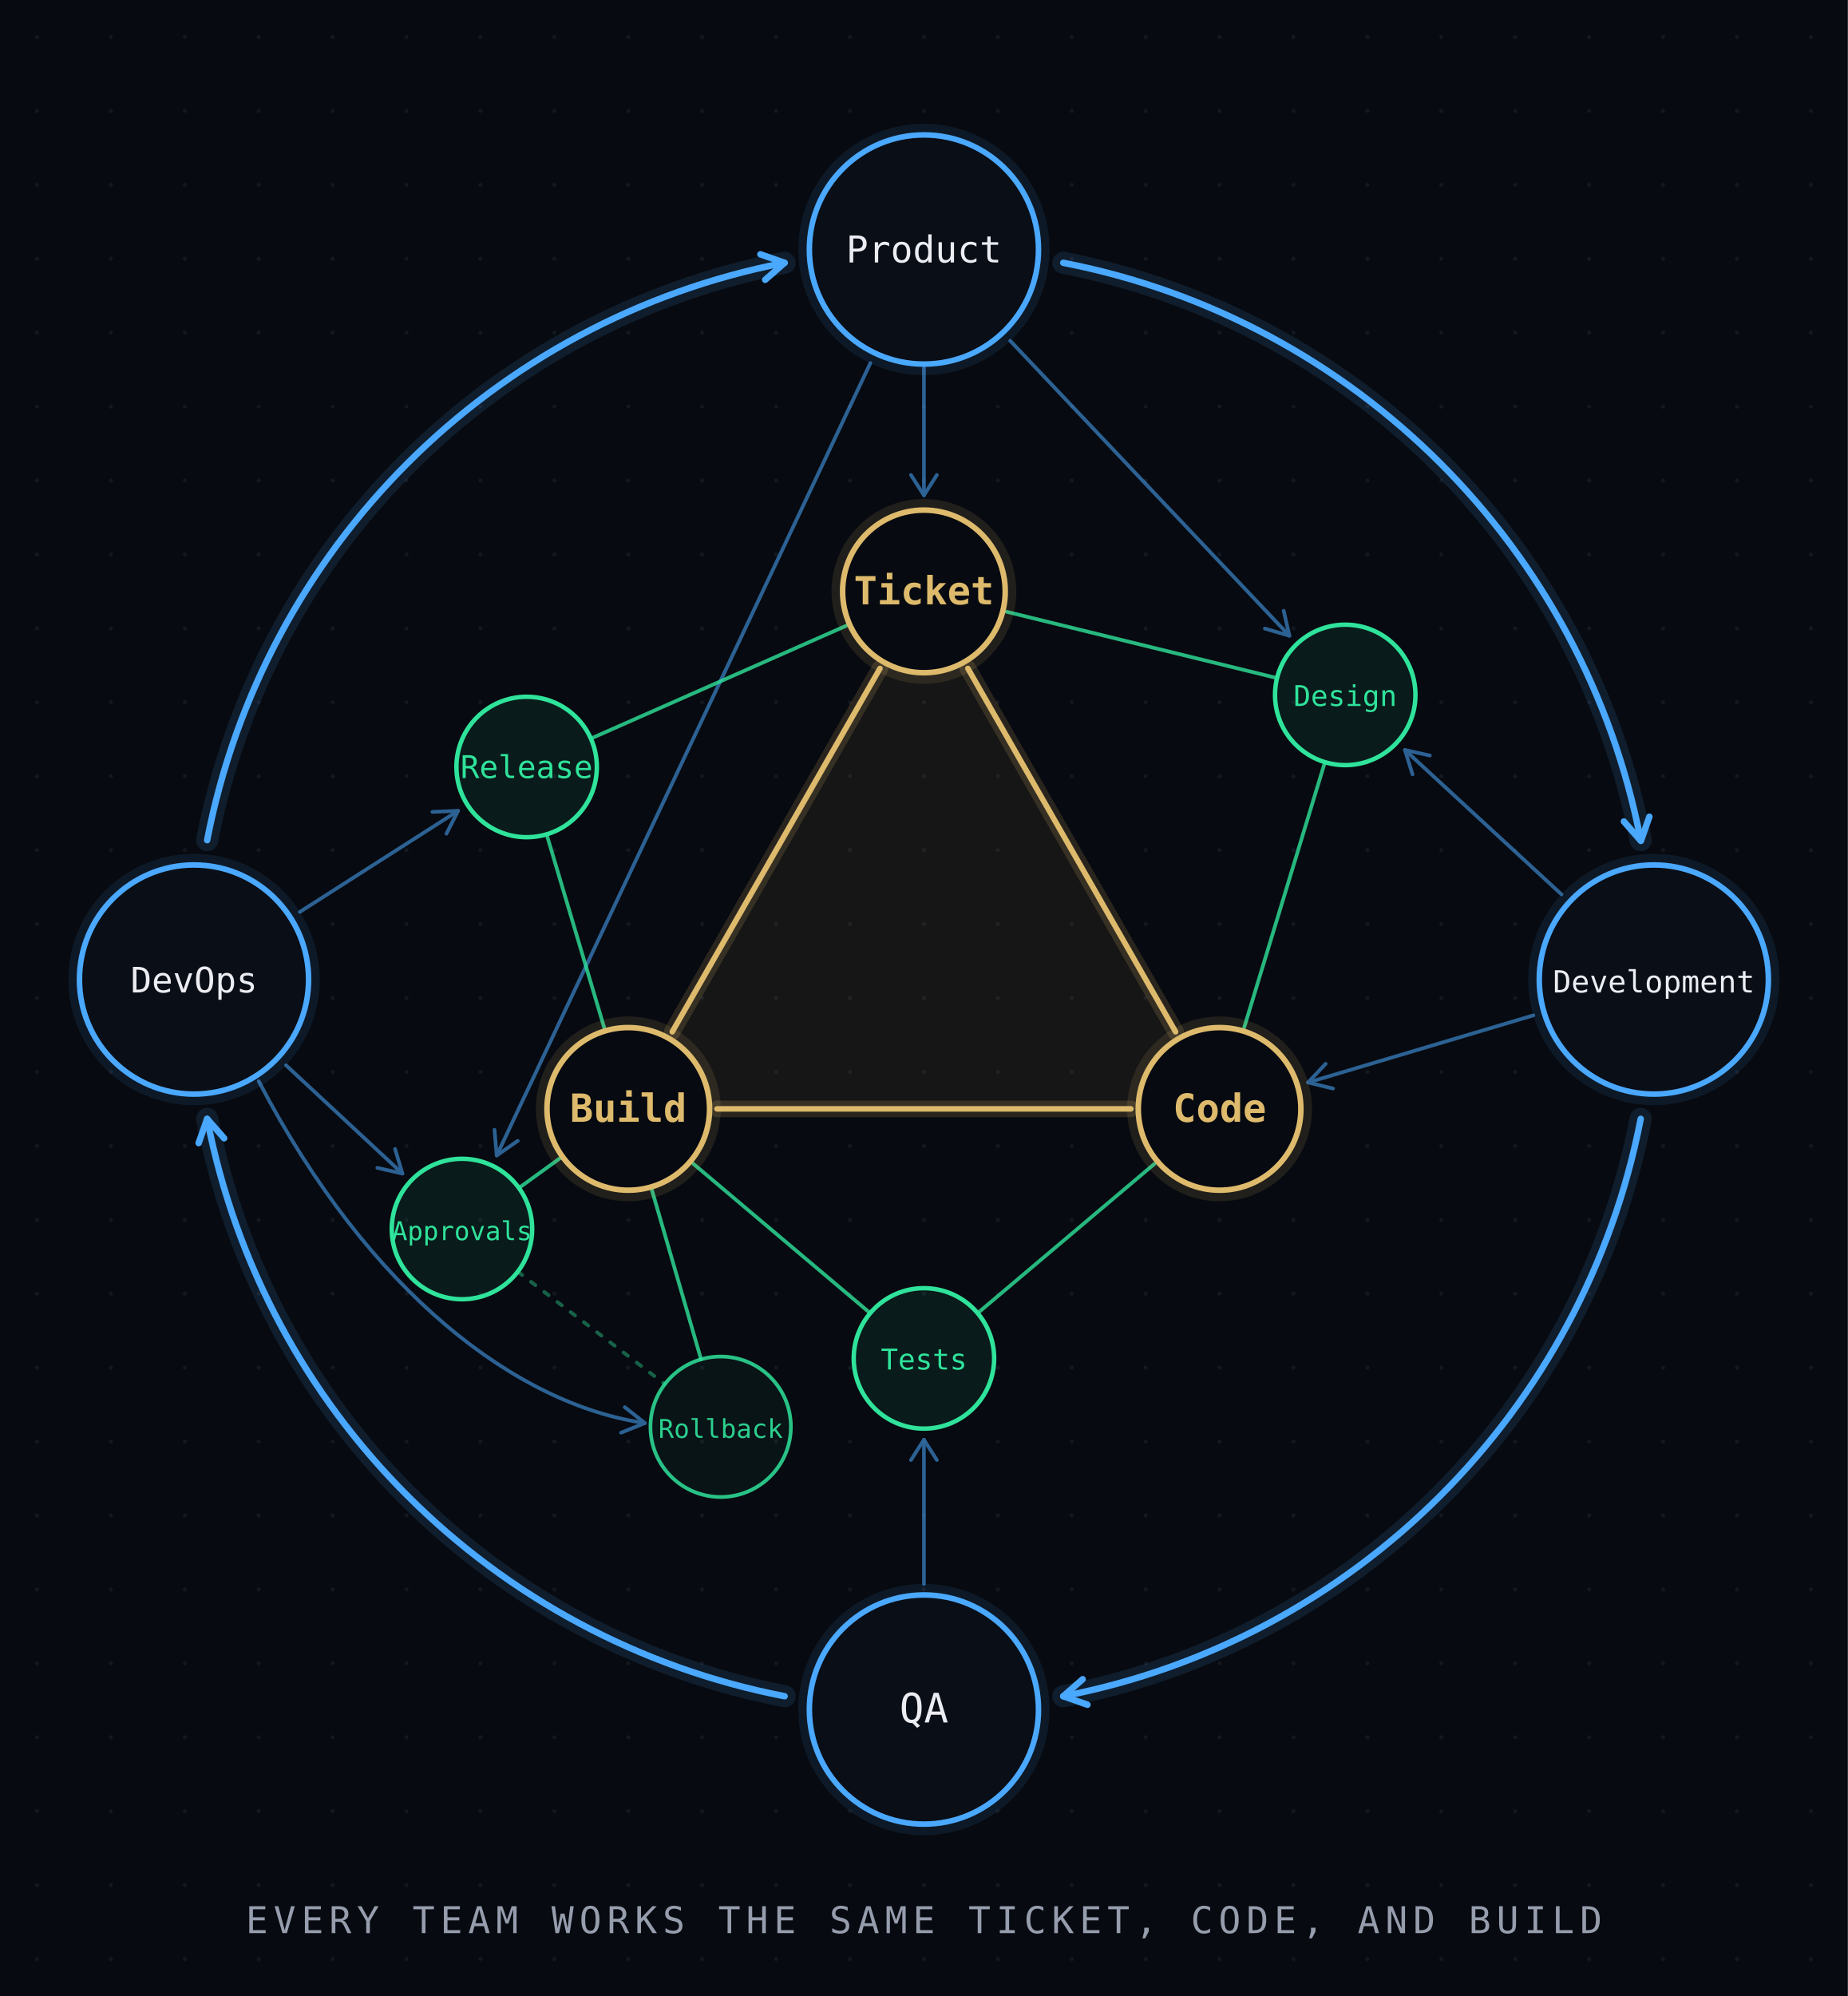
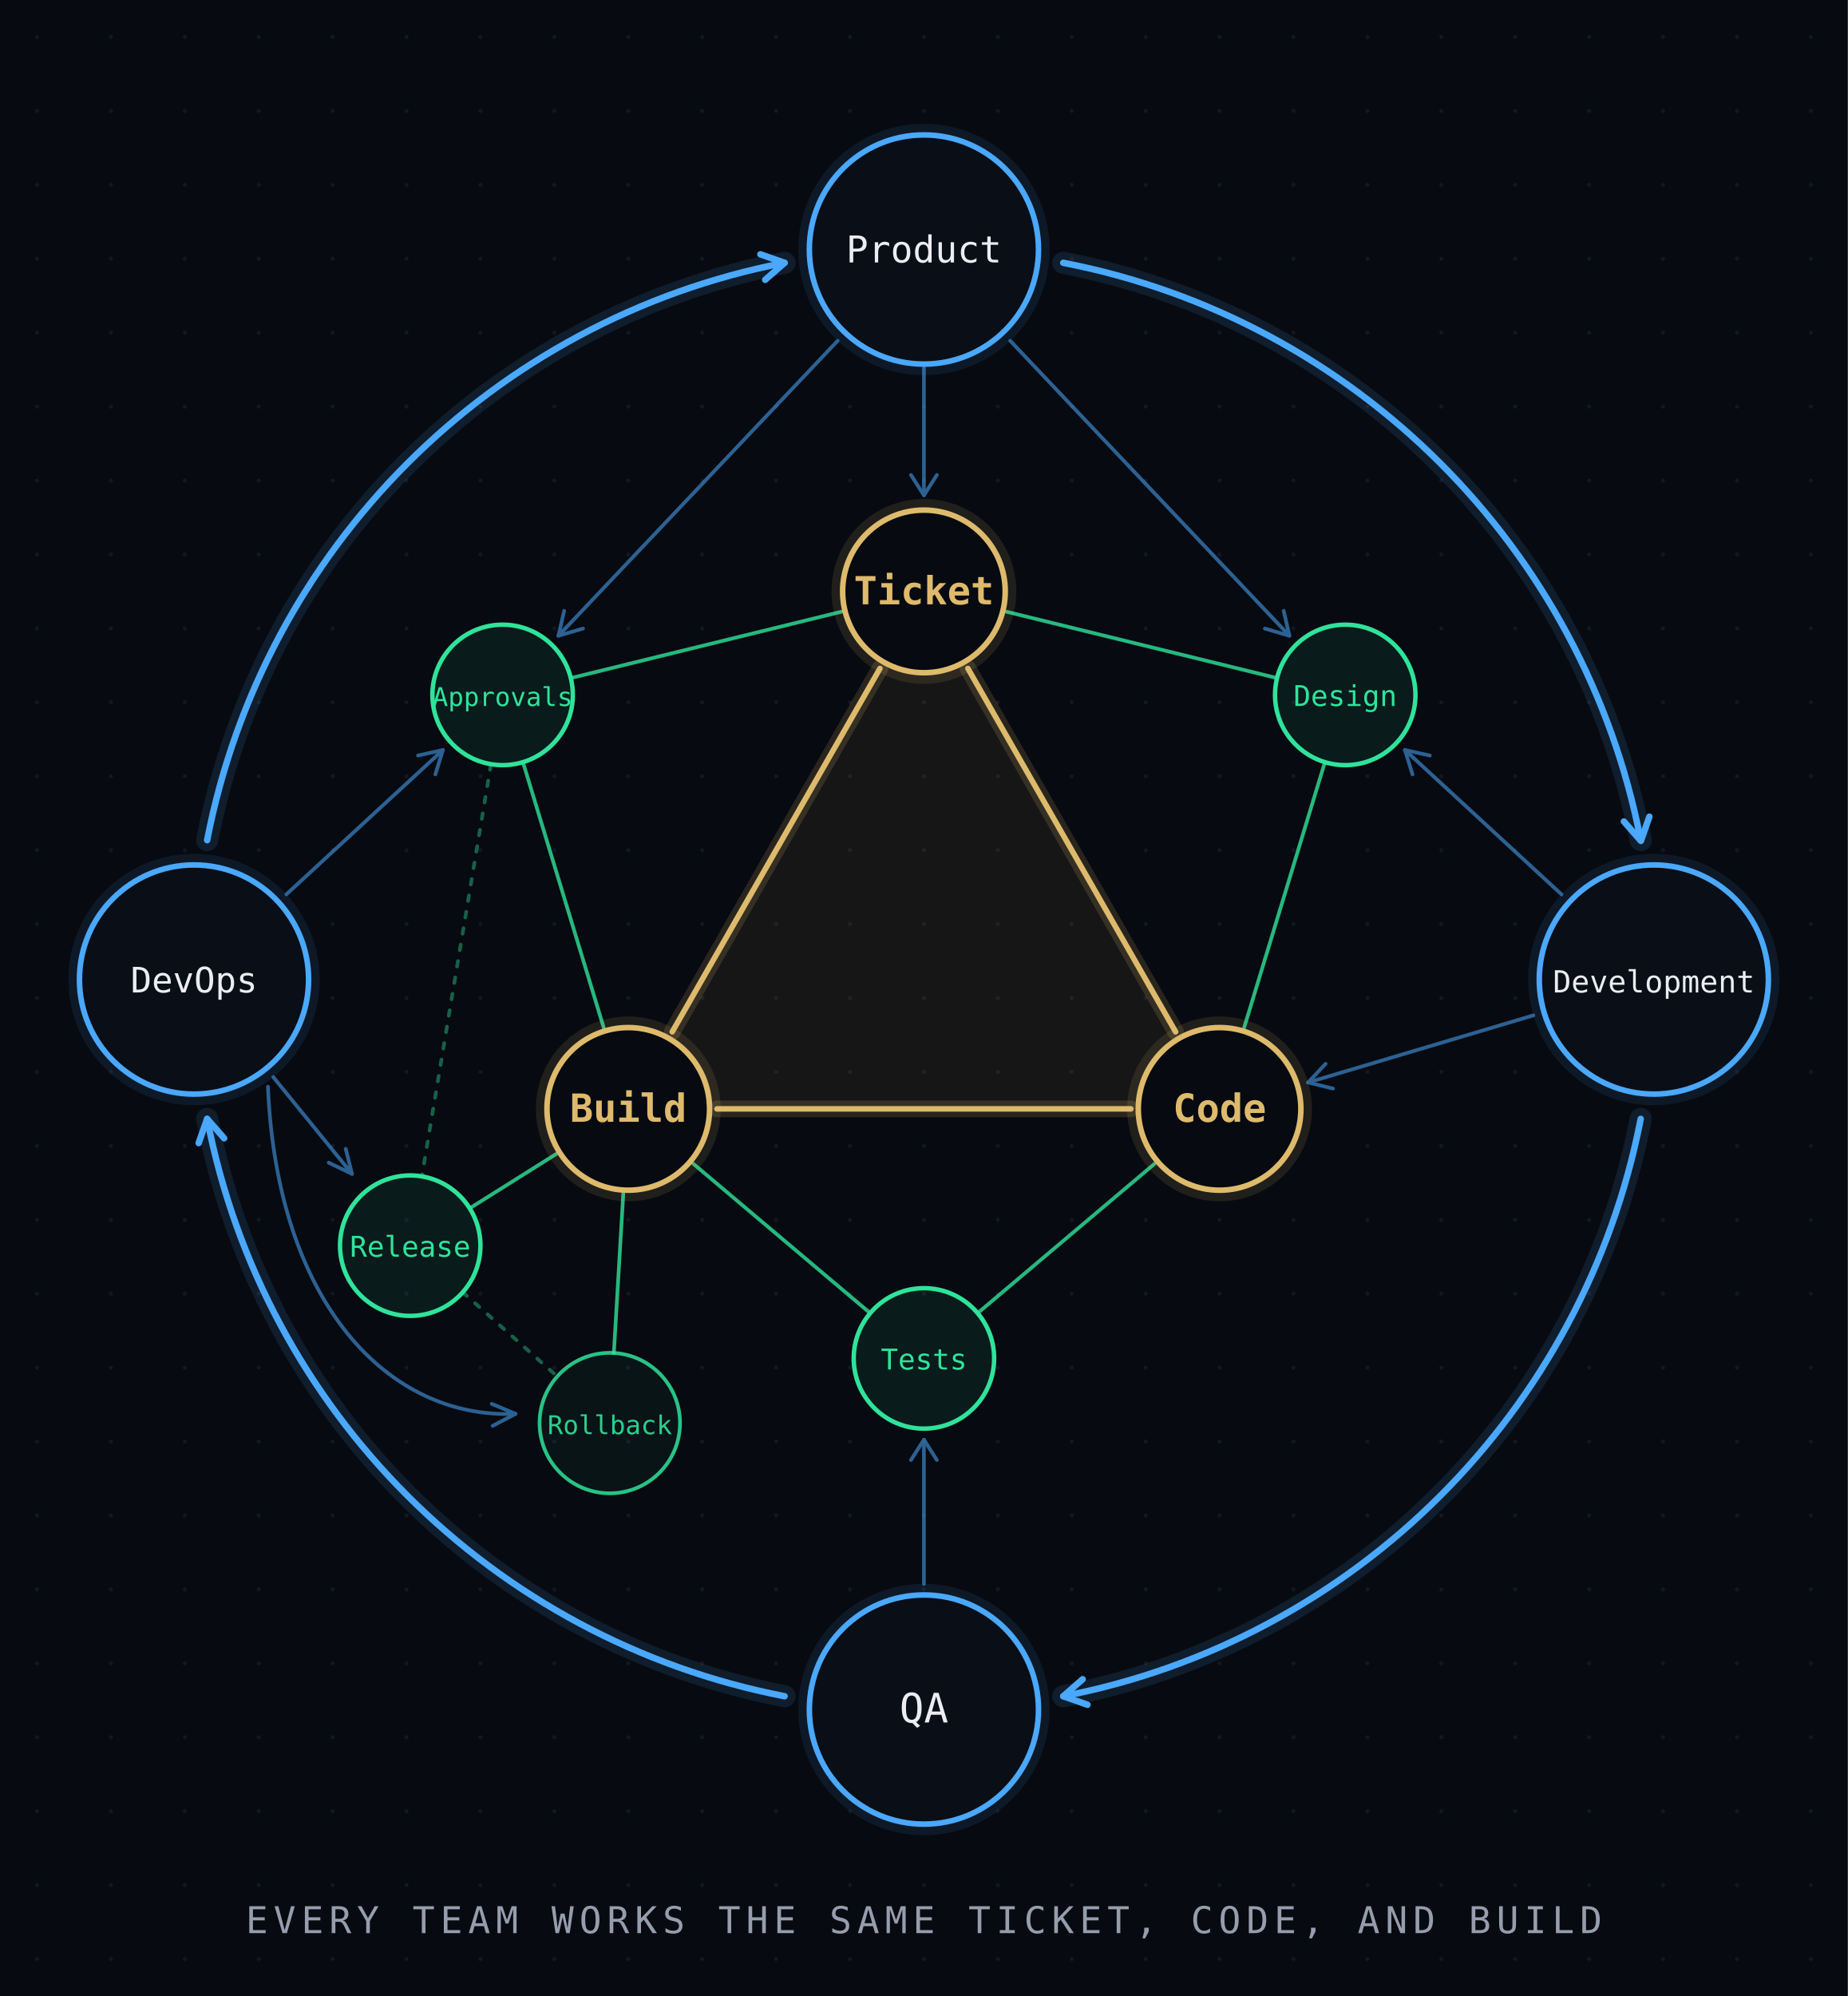
<svg xmlns="http://www.w3.org/2000/svg" viewBox="0 0 1000 1080" width="1000" height="1080" role="img" aria-labelledby="spine-title">
  <defs>
    <style>
      text { font-family: ui-monospace, SFMono-Regular, Menlo, Consolas, monospace; }
    </style>
    <pattern id="dots" width="40" height="40" patternUnits="userSpaceOnUse">
      <circle cx="20" cy="20" r="1.1" fill="#2a303f" />
    </pattern>
  </defs>
  <rect width="1000" height="1080" fill="#070a10" />
  <rect width="1000" height="1080" fill="url(#dots)" opacity="0.35" />
  <g fill="none" stroke-linecap="round">
    <g stroke="#4aa8ff" stroke-width="12" opacity="0.12">
      <path d="M 575.4 142.2 A 395 395 0 0 1 887.9 454.6" />
      <path d="M 887.9 605.4 A 395 395 0 0 1 575.4 917.8" />
      <path d="M 424.6 917.8 A 395 395 0 0 1 112.1 605.4" />
      <path d="M 112.1 454.6 A 395 395 0 0 1 424.6 142.2" />
    </g>
    <g stroke="#4aa8ff" stroke-width="3.5">
      <path d="M 575.4 142.2 A 395 395 0 0 1 887.9 454.6" />
      <path d="M 887.9 605.4 A 395 395 0 0 1 575.4 917.8" />
      <path d="M 424.6 917.8 A 395 395 0 0 1 112.1 605.4" />
      <path d="M 112.1 454.6 A 395 395 0 0 1 424.6 142.2" />
    </g>
    <g stroke="#4aa8ff" stroke-width="3.5" stroke-linejoin="round">
      <path d="M 878.8 444.5 L 888 455 L 892.6 441.9" />
      <path d="M 585.9 908.6 L 575.4 917.8 L 588.5 922.4" />
      <path d="M 121.3 615.9 L 112.1 605.4 L 107.5 618.5" />
      <path d="M 414.1 151.4 L 424.6 142.2 L 411.5 137.6" />
    </g>
  </g>
  <g stroke="#4aa8ff" stroke-width="2" opacity="0.55" fill="none" stroke-linecap="round" stroke-linejoin="round">
    <path d="M 500 199 V 268" />
    <path d="M 493 257 L 500 268 L 507 257" />
+     <path d="M 453.3 184.4 L 302.2 344.0" />
+     <path d="M 315.5 340.1 L 302.2 344.0 L 305.3 330.5" />
+     <path d="M 155.0 483.9 L 239.7 405.8" />
+     <path d="M 235.6 419.0 L 239.7 405.8 L 226.2 408.8" />
    <path d="M 546.7 184.4 L 697.8 344.0" />
    <path d="M 684.5 340.1 L 697.8 344.0 L 694.7 330.5" />
    <path d="M 845.0 483.9 L 760.3 405.8" />
    <path d="M 773.8 408.8 L 760.3 405.8 L 764.4 419.0" />
    <path d="M 829.8 549.4 L 707.9 585.7" />
    <path d="M 717.4 575.6 L 707.9 585.7 L 721.4 589.0" />
    <path d="M 500 857 V 779" />
    <path d="M 493 790 L 500 779 L 507 790" />
-     <path d="M 471.0 196.5 L 268.8 625.2" />
-     <path d="M 267.6 611.3 L 268.8 625.2 L 280.2 617.3" />
-     <path d="M 162.3 493.4 L 247.9 438.7" />
-     <path d="M 241.6 451.1 L 247.9 438.7 L 234.0 439.3" />
-     <path d="M 154.8 576.4 L 217.8 635.0" />
-     <path d="M 204.2 631.9 L 217.8 635.0 L 213.8 621.7" />
-     <path d="M 140 585 C 200 700, 280 760, 349 770" />
-     <path d="M 336.1 775.2 L 349 770 L 338.1 761.4" />
+     <path d="M 147.9 582.8 L 190.5 635.2" />
+     <path d="M 187.1 621.6 L 190.5 635.2 L 177.9 629.1" />
+     <path d="M 145 588 C 150 705, 210 768, 279 765" />
+     <path d="M 266.1 759.6 L 279 765 L 266.6 771.5" />
  </g>
  <g fill="none" stroke="#2fe39b" stroke-width="2" opacity="0.8" stroke-linecap="round">
-     <path d="M 319.8 399.6 L 459.7 337.8" />
-     <path d="M 295.8 451.4 L 327.5 557.8" />
-     <path d="M 280.8 642.8 L 304.3 625.8" />
-     <path d="M 352.3 642.2 L 379.4 735.5" />
-     <path d="M 280.2 688.1 L 359.8 748.9" stroke-dasharray="3 6" opacity="0.5" />
+     <path d="M 308.9 366.9 L 455.3 331.0" />
+     <path d="M 283.0 412.4 L 326.7 556.0" />
+     <path d="M 265.7 413.5 L 228.3 636.5" stroke-dasharray="3 6" opacity="0.5" />
+     <path d="M 254.2 653.8 L 301.0 624.4" />
+     <path d="M 337.3 645.9 L 332.2 732.1" />
+     <path d="M 250.4 699.2 L 301.6 744.8" stroke-dasharray="3 6" opacity="0.5" />
    <path d="M 470.9 710.5 L 375.2 629.7" />
    <path d="M 529.1 710.5 L 624.8 629.7" />
    <path d="M 691.1 366.9 L 544.7 331.0" />
    <path d="M 717.0 412.4 L 673.3 556.0" />
  </g>
  <g>
-     <circle cx="285" cy="415" r="38" fill="rgba(47,227,155,0.08)" stroke="#2fe39b" stroke-width="2.4" />
-     <text x="285" y="421" text-anchor="middle" fill="#2fe39b" font-size="17">Release</text>
-     <circle cx="250" cy="665" r="38" fill="rgba(47,227,155,0.08)" stroke="#2fe39b" stroke-width="2.4" />
-     <text x="250" y="671" text-anchor="middle" fill="#2fe39b" font-size="14">Approvals</text>
-     <circle cx="390" cy="772" r="38" fill="rgba(47,227,155,0.06)" stroke="#2fe39b" stroke-width="2" opacity="0.85" />
-     <text x="390" y="778" text-anchor="middle" fill="#2fe39b" font-size="14" opacity="0.9">Rollback</text>
+     <circle cx="272" cy="376" r="38" fill="rgba(47,227,155,0.08)" stroke="#2fe39b" stroke-width="2.4" />
+     <text x="272" y="382" text-anchor="middle" fill="#2fe39b" font-size="14">Approvals</text>
+     <circle cx="222" cy="674" r="38" fill="rgba(47,227,155,0.08)" stroke="#2fe39b" stroke-width="2.4" />
+     <text x="222" y="680" text-anchor="middle" fill="#2fe39b" font-size="15.5">Release</text>
+     <circle cx="330" cy="770" r="38" fill="rgba(47,227,155,0.06)" stroke="#2fe39b" stroke-width="2" opacity="0.85" />
+     <text x="330" y="776" text-anchor="middle" fill="#2fe39b" font-size="14" opacity="0.9">Rollback</text>
    <circle cx="500" cy="735" r="38" fill="rgba(47,227,155,0.08)" stroke="#2fe39b" stroke-width="2.4" />
    <text x="500" y="741" text-anchor="middle" fill="#2fe39b" font-size="15.5">Tests</text>
    <circle cx="728" cy="376" r="38" fill="rgba(47,227,155,0.08)" stroke="#2fe39b" stroke-width="2.4" />
    <text x="728" y="382" text-anchor="middle" fill="#2fe39b" font-size="15.5">Design</text>
  </g>
  <polygon points="500,320 660,600 340,600" fill="rgba(222,186,108,0.07)" stroke="none" />
  <g fill="none" stroke-linecap="round">
    <g stroke="#deba6c" stroke-width="9" opacity="0.16">
      <path d="M 523.8 361.7 L 636.2 558.3" />
      <path d="M 476.2 361.7 L 363.8 558.3" />
      <path d="M 388 600 L 612 600" />
    </g>
    <g stroke="#deba6c" stroke-width="3">
      <path d="M 523.8 361.7 L 636.2 558.3" />
      <path d="M 476.2 361.7 L 363.8 558.3" />
      <path d="M 388 600 L 612 600" />
    </g>
  </g>
  <g>
    <circle cx="500" cy="320" r="50" fill="#deba6c" opacity="0.12" />
    <circle cx="500" cy="320" r="44" fill="#070a10" stroke="#deba6c" stroke-width="3" />
    <text x="500" y="327" text-anchor="middle" fill="#deba6c" font-size="21" font-weight="600">Ticket</text>
    <circle cx="660" cy="600" r="50" fill="#deba6c" opacity="0.12" />
    <circle cx="660" cy="600" r="44" fill="#070a10" stroke="#deba6c" stroke-width="3" />
    <text x="660" y="607" text-anchor="middle" fill="#deba6c" font-size="21" font-weight="600">Code</text>
    <circle cx="340" cy="600" r="50" fill="#deba6c" opacity="0.12" />
    <circle cx="340" cy="600" r="44" fill="#070a10" stroke="#deba6c" stroke-width="3" />
    <text x="340" y="607" text-anchor="middle" fill="#deba6c" font-size="21" font-weight="600">Build</text>
  </g>
  <g>
    <circle cx="500" cy="135" r="68" fill="#4aa8ff" opacity="0.10" />
    <circle cx="500" cy="135" r="62" fill="#0a0e16" stroke="#4aa8ff" stroke-width="3" />
    <text x="500" y="142" text-anchor="middle" fill="#ebedf3" font-size="20">Product</text>
    <circle cx="895" cy="530" r="68" fill="#4aa8ff" opacity="0.10" />
    <circle cx="895" cy="530" r="62" fill="#0a0e16" stroke="#4aa8ff" stroke-width="3" />
    <text x="895" y="537" text-anchor="middle" fill="#ebedf3" font-size="16.5">Development</text>
    <circle cx="500" cy="925" r="68" fill="#4aa8ff" opacity="0.10" />
    <circle cx="500" cy="925" r="62" fill="#0a0e16" stroke="#4aa8ff" stroke-width="3" />
    <text x="500" y="932" text-anchor="middle" fill="#ebedf3" font-size="22">QA</text>
    <circle cx="105" cy="530" r="68" fill="#4aa8ff" opacity="0.10" />
    <circle cx="105" cy="530" r="62" fill="#0a0e16" stroke="#4aa8ff" stroke-width="3" />
    <text x="105" y="537" text-anchor="middle" fill="#ebedf3" font-size="19">DevOps</text>
  </g>
  <text x="500" y="1046" text-anchor="middle" fill="#969dad" font-size="20" letter-spacing="3">EVERY TEAM WORKS THE SAME TICKET, CODE, AND BUILD</text>
</svg>
